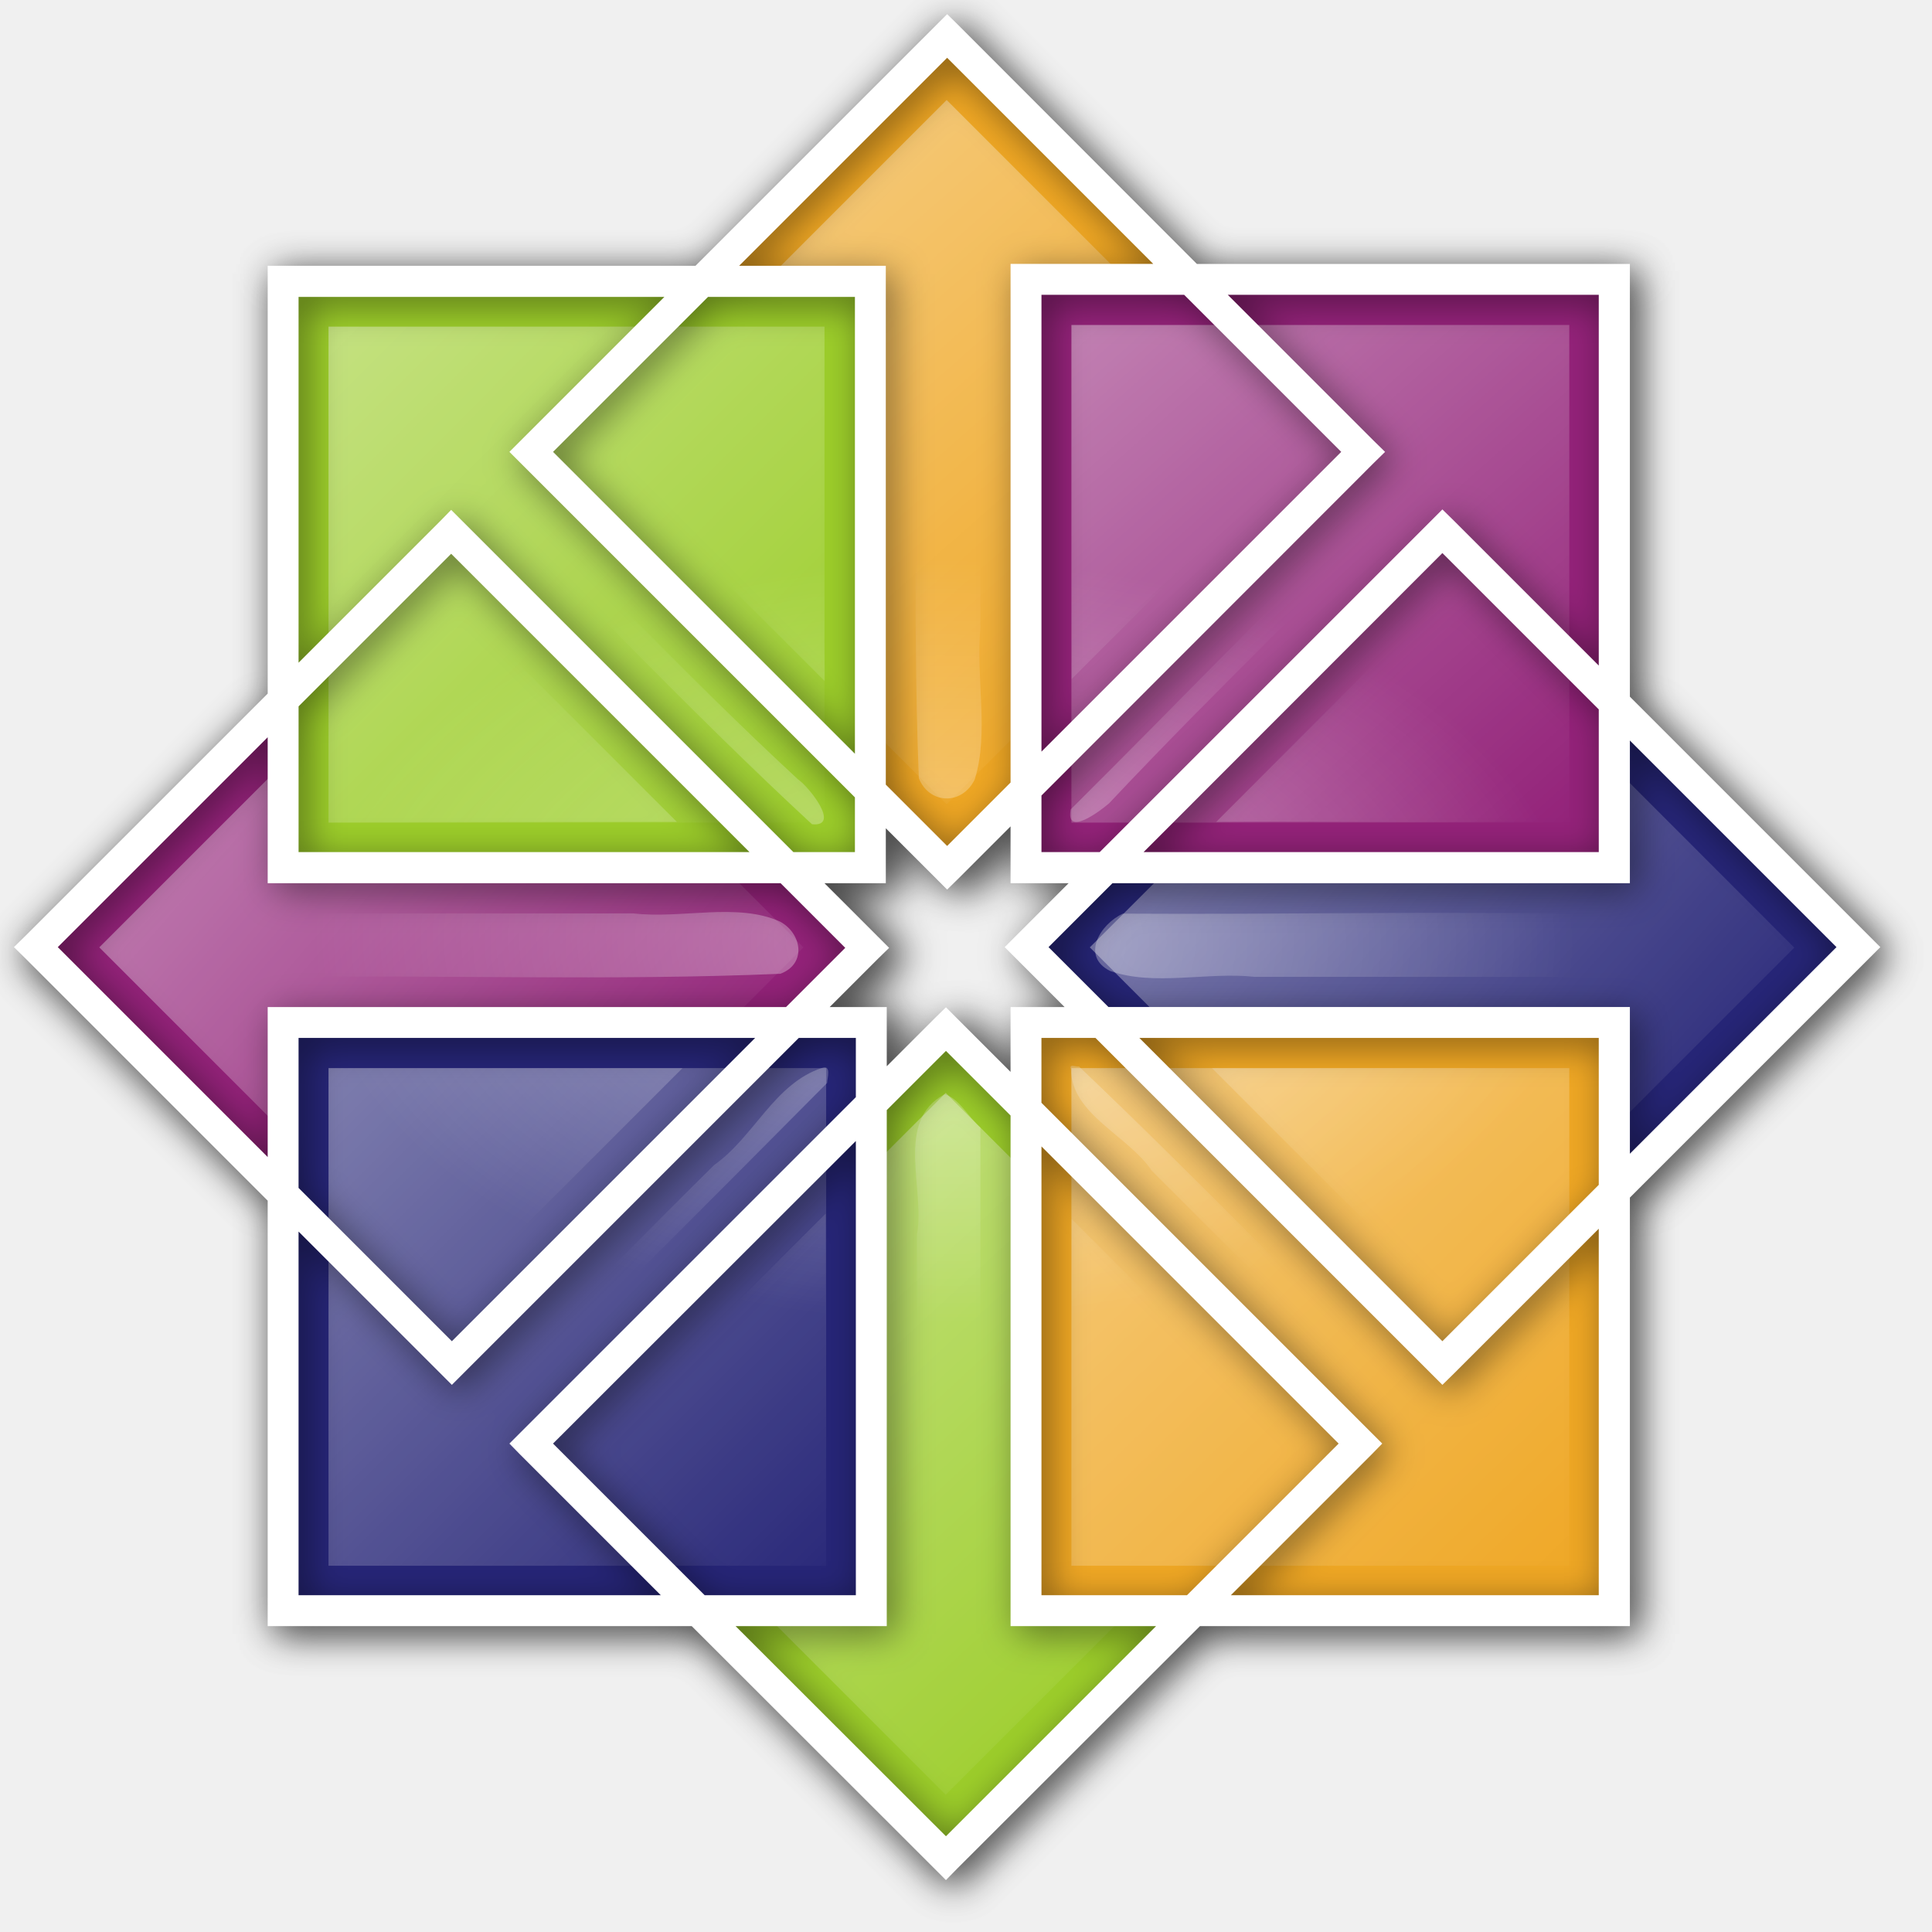
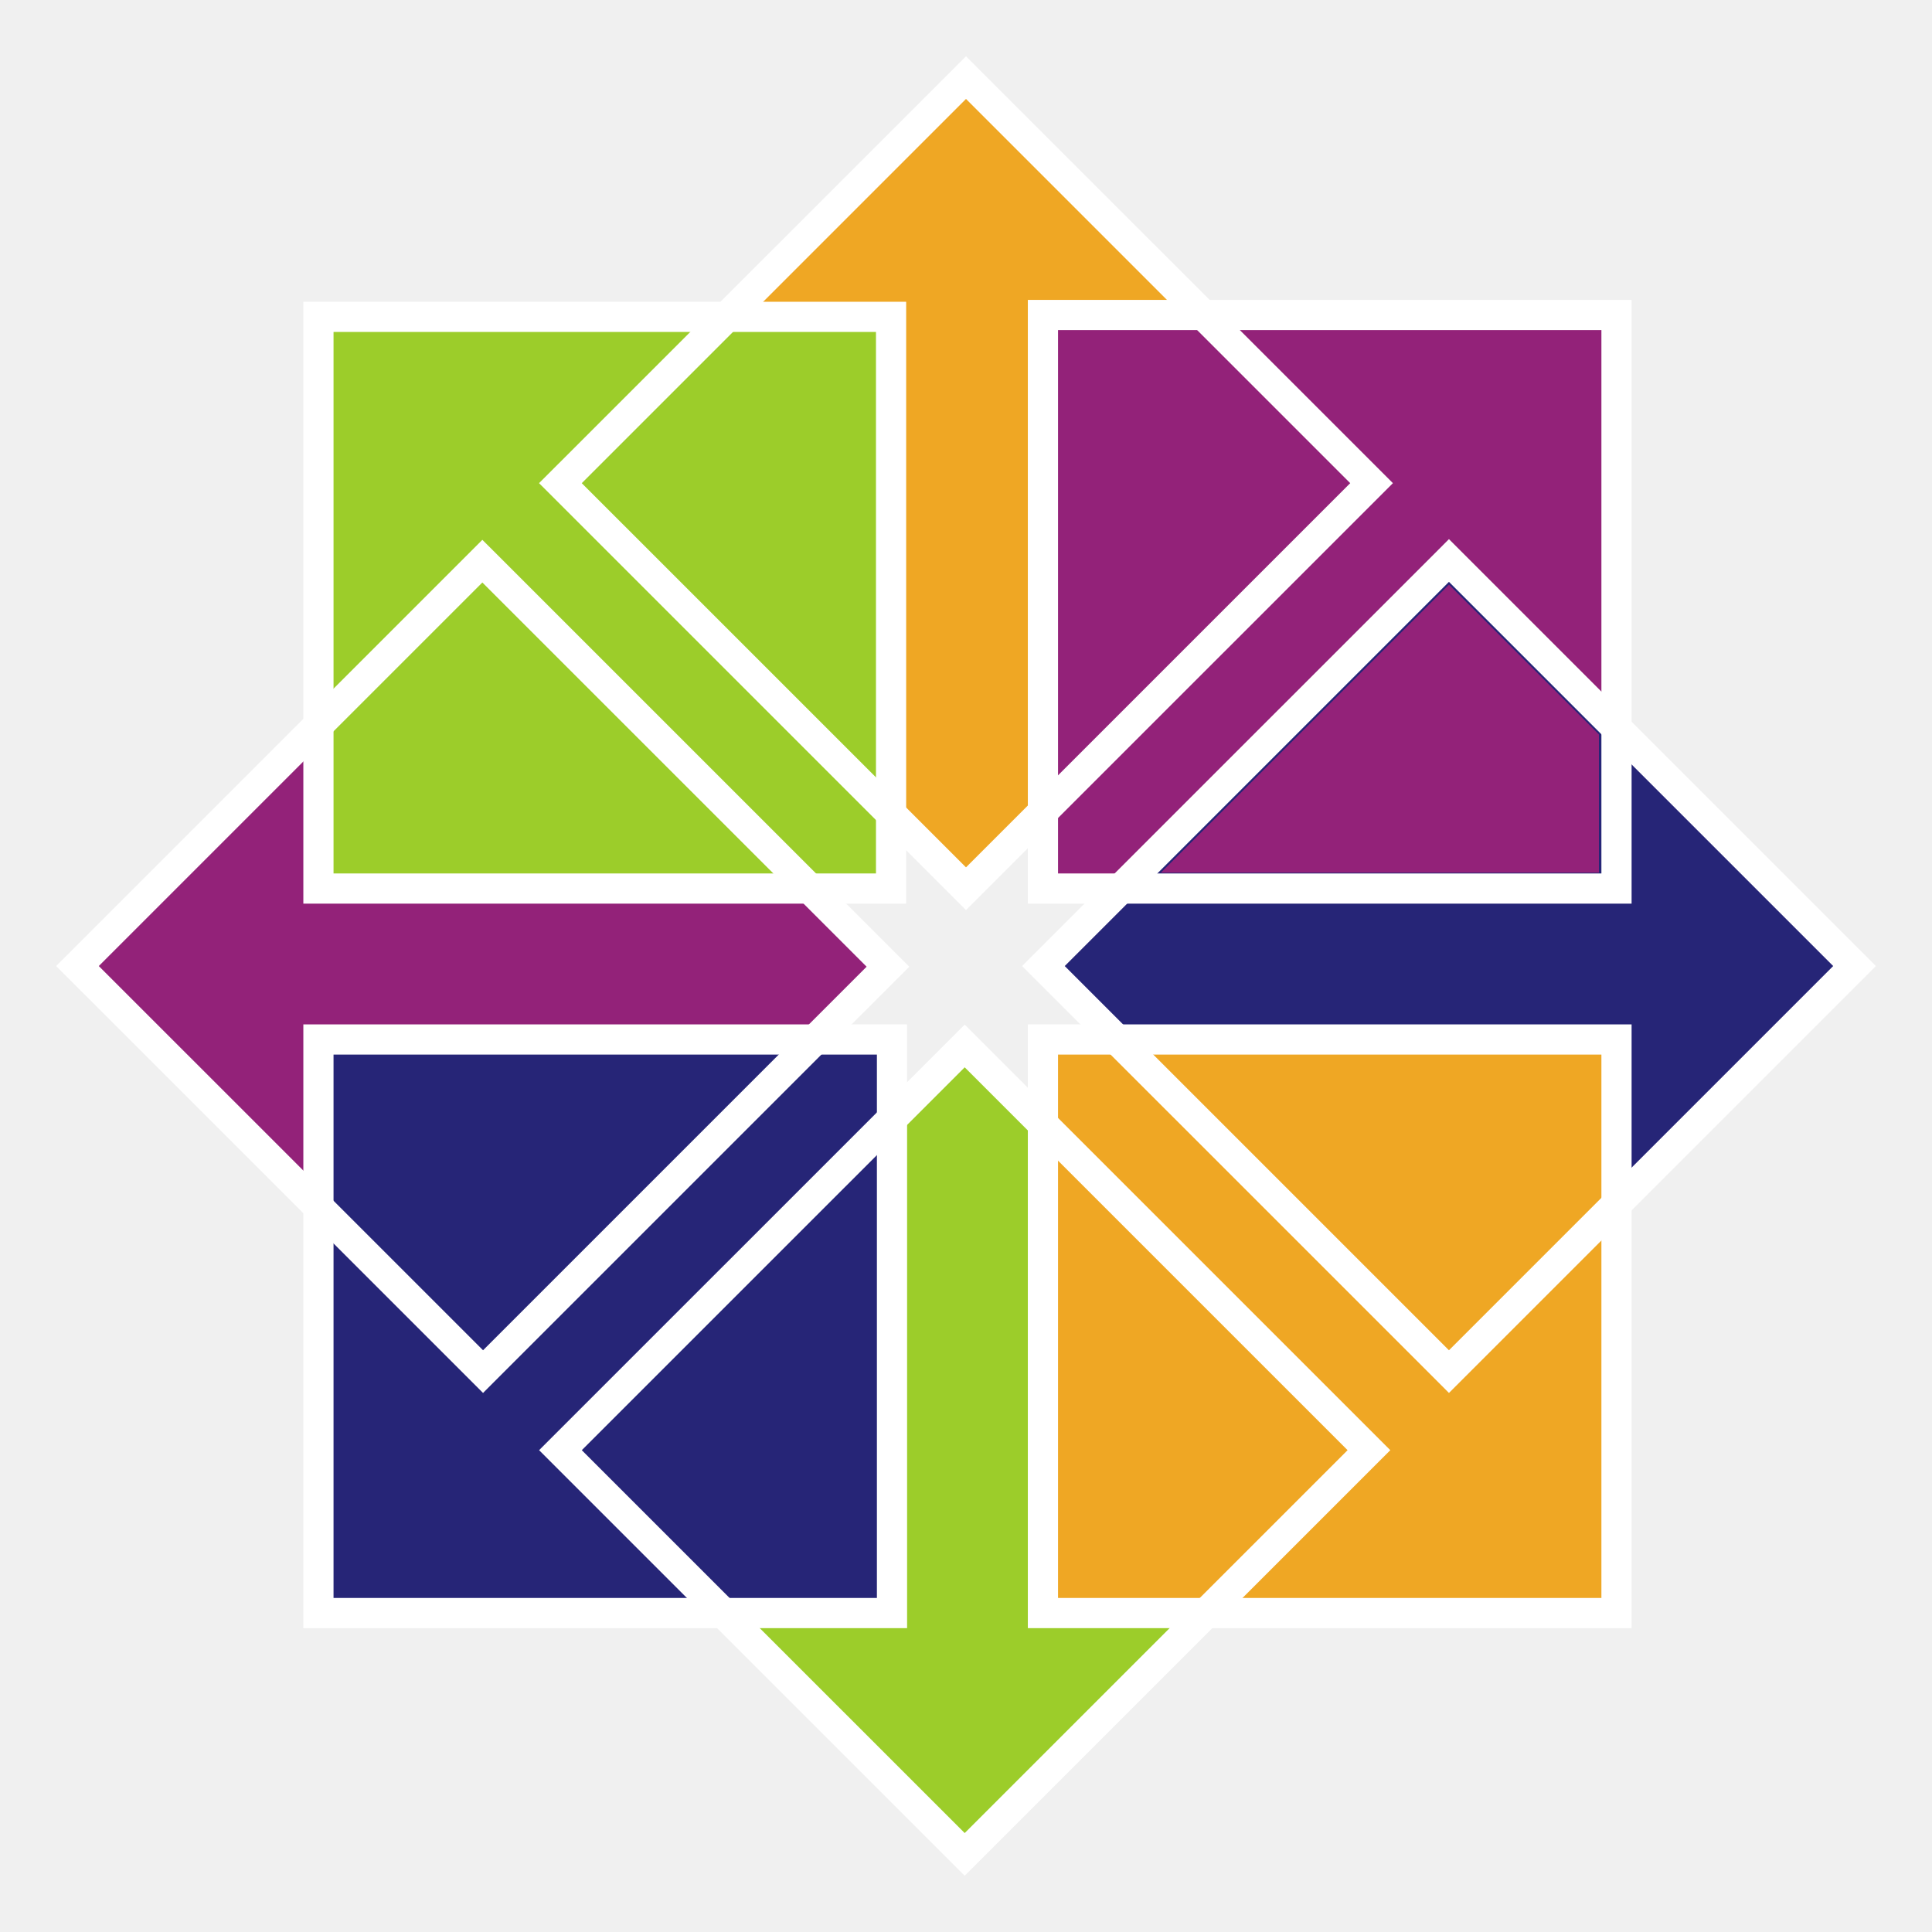
- <svg xmlns="http://www.w3.org/2000/svg" xmlns:xlink="http://www.w3.org/1999/xlink" width="256" height="256" version="1">
-   <defs>
-     <linearGradient id="a">
-       <stop offset="0" stop-color="#fff" stop-opacity=".427" />
-       <stop offset="1" stop-color="#fff" stop-opacity="0" />
-     </linearGradient>
-     <filter id="b">
-       <feGaussianBlur stdDeviation="2.513" />
-     </filter>
-     <radialGradient xlink:href="#a" id="k" gradientUnits="userSpaceOnUse" gradientTransform="matrix(.709 .005 -.003 .429 36.783 70.56)" cx="125.126" cy="124.684" fx="125.126" fy="124.684" r="117.844" />
-     <linearGradient xlink:href="#a" id="d" gradientUnits="userSpaceOnUse" x1="19.915" y1="97.233" x2="91.321" y2="159.133" />
-     <linearGradient xlink:href="#a" id="g" gradientUnits="userSpaceOnUse" x1="39.531" y1="39.281" x2="109.713" y2="109.301" />
-     <linearGradient xlink:href="#a" id="c" gradientUnits="userSpaceOnUse" x1="91.293" y1="21.437" x2="154.298" y2="93.064" />
-     <linearGradient xlink:href="#a" id="j" gradientUnits="userSpaceOnUse" x1="141.948" y1="42.871" x2="204.421" y2="113" />
-     <linearGradient xlink:href="#a" id="f" gradientUnits="userSpaceOnUse" x1="157.808" y1="93.265" x2="230.119" y2="157.818" />
-     <linearGradient xlink:href="#a" id="i" gradientUnits="userSpaceOnUse" x1="137.969" y1="137.531" x2="209.727" y2="211.469" />
-     <linearGradient xlink:href="#a" id="e" gradientUnits="userSpaceOnUse" x1="88.663" y1="156.823" x2="154.896" y2="228.45" />
-     <linearGradient xlink:href="#a" id="h" gradientUnits="userSpaceOnUse" x1="39.531" y1="137.531" x2="113.469" y2="211.469" />
-     <filter id="l">
-       <feGaussianBlur stdDeviation="2.473" />
-     </filter>
-   </defs>
-   <path d="M126.492 2.86l-1.446 1.445-31.892 31.892h-56.71v56.68l-32.14 32.17-1.476 1.445 1.477 1.445 32.138 32.14v56.372h56.22l32.2 32.2 1.444 1.444 1.446-1.445 32.23-32.2h56.957v-56.774l31.74-31.74 1.475-1.444-1.476-1.445-31.74-31.74V35.953h-57.356L127.937 4.304l-1.445-1.446zM138.904 110.5V118.02H144.616l-7.043 7.043-1.446 1.445 1.446 1.445 6.458 6.46H136.898v8.64l-7.136-7.134-1.444-1.447-1.446 1.446-6.366 6.365V134.412h-7.535l6.365-6.366 1.446-1.446-1.445-1.476-7.104-7.104h8.15V110.762l6.675 6.673 1.445 1.446 1.446-1.445 6.95-6.95z" fill-opacity=".471" filter="url(#b)" />
-   <g>
-     <path fill="#efa724" d="M125.463 115.008L70.345 59.893l55.11-55.108L180.574 59.9z" />
-     <path fill="#932279" d="M59.828 180.645L4.71 125.53l55.11-55.108 55.118 55.115z" />
-     <path d="M78.78 59.906l46.657 46.657 46.657-46.657-46.656-46.656L78.78 59.906z" fill="url(#c)" />
-     <path d="M13.156 125.53l46.657 46.657 46.656-46.656c-15.553-15.55-31.105-31.103-46.657-46.655L13.156 125.53z" fill="url(#d)" />
-     <path fill="#9ccd2a" d="M37.527 37.28h77.738v77.727H37.527z" />
-     <path fill="#9ccd2a" d="M125.32 246.28l-54.975-54.97 54.967-54.963 54.974 54.97z" />
-     <path d="M78.813 191.313l46.5 46.5 46.5-46.5-46.5-46.5-46.5 46.5z" fill="url(#e)" />
-     <path fill="#262577" d="M37.527 135.53h77.943v77.933H37.527z" />
-     <path fill="#262577" d="M191.1 180.645l-55.118-55.115 55.11-55.108 55.118 55.115z" />
-     <path d="M144.406 125.53l46.688 46.69 46.656-46.657-46.656-46.688-46.688 46.656z" fill="url(#f)" />
-     <path fill="#932279" d="M135.98 37.074h77.944v77.933H135.98z" />
-     <path fill="#efa724" d="M135.98 135.53h77.944v77.932H135.98z" />
-     <path d="M43.53 109h65.72V43.28H43.53V109z" fill="url(#g)" />
-     <path d="M43.53 207.47h65.94v-65.94H43.53v65.94z" fill="url(#h)" />
-     <path d="M141.97 207.47h65.968v-65.94h-65.97v65.94z" fill="url(#i)" />
-     <path d="M141.97 109h65.968V43.062h-65.97V109z" fill="url(#j)" />
-   </g>
-   <path d="M107.47 31.313c4.365.157 11.855-1.812 13.905 2.906.256 22.93-.508 46.16.375 68.905 1.437 3.527 5.78 3.548 7.406.156 1.92-6.125.13-13.476.75-20.03V31.094c4.46-.494 8.938.018 13.406 0L125.5 13.28l-18.03 18.032zm36.093 11.406c-3.852.062-.397 6.128-1.563 8.343V89.97l30.03-30.032c-5.898-5.416-10.887-12.484-17.593-16.657-3.64.46-7.24-.71-10.875-.56zm41.093 12.655c4.72 1.93 3.04 7.868-.656 9.844-14.28 13.624-28.094 28.107-42.125 42.03-.704 3.712 3.93.198 5.094-.813 14.28-15.187 29.496-29.664 44.155-44.562 5.584 5.55 11.153 11.118 16.72 16.688v-35.5h-35.532l12.343 12.312zm-85.562-12.22c-7.376.1-10.512 8.752-16 12.534-8.36 4.458 1.675 8.918 5.005 13.377l21.18 21.183c-.167-15.488.337-31.648-.25-46.72-3.316.07-6.622-.5-9.936-.374zm-55.53 35.032c5.423-5.42 10.837-10.85 16.217-16.312 15.95 15.713 31.51 32.26 47.814 47.344 3.9.385-.494-5.058-1.844-5.94C90.7 89.37 76.58 74.196 61.812 59.876c5.574-5.468 11.066-11.018 16.594-16.53H43.562v34.843zm117.592 30.72c15.436-.127 31.377.25 46.5-.188-.003-6.196 2.403-13.988-4.445-17.752-4.263-3.207-8.53-10.546-12.792-11.354l-29.262 29.292zM43.72 95.062c.83 4.515-1.758 9.702.31 13.843h45.657C79.72 98.936 69.75 88.97 59.782 79L43.72 95.063zM13.28 125.5l18.19 18.188c1.396-4.687-3.498-15.664 4-14.25 22.603-.276 45.534.547 67.936-.407 3.54-1.33 2.81-5.37-.03-6.905-5.624-2.576-13.108-.348-19.44-1.094H31.596c-.522-4.595.078-9.21-.032-13.81l-18.28 18.28zm206.69-10.75c1.626 5.252-4.57 7.62-8.75 6.375-20.735-.402-41.662.073-62.44-.063-3.02 1.407-5.588 5.646-1.686 7.594 5.817 2.057 12.906.093 19.156.78h53.594c.523 4.63-.08 9.274.03 13.908 5.95-5.948 11.897-11.896 17.845-17.844-5.918-5.917-11.835-11.833-17.75-17.75v7zm-78.064 26.938c.066 6.002 7.552 8.756 10.7 13.42 12.06 12.057 24.117 24.115 36.175 36.173-5.342 5.377-10.7 10.738-16.06 16.095h35.124v-34.938c-5.565 5.57-11.135 11.137-16.72 16.688-16.092-15.86-31.864-32.326-48.155-47.813-.378.1-1.345-.443-1.064.375zm-32.97-.188c-6.334 2.07-9.012 9.14-14.308 12.872-11.016 10.872-21.935 22.12-32.878 32.91-5.768 1.78-7.797-5.962-12.156-8.157-2.18-2.052-3.977-4.442-6.032-6.625v34.875H77.94c-5.363-5.357-10.72-10.718-16.063-16.094 15.89-15.932 31.9-31.816 47.72-47.78.01-.624.61-2.426-.657-2zm-65.374 14.28c5.438 5.44 10.876 10.876 16.313 16.314l30.563-30.563H43.562v14.25zm147.5 16.25c5.307-5.88 12.533-10.798 16.563-17.56-.836-4.12 1.795-9.17-.063-12.814-15.62-.297-31.318-.037-46.968-.125 10.156 10.168 20.312 20.335 30.47 30.5zM125.156 145c-6.642 3.562-2.532 12.53-3.656 18.594v55.875c-3.567 1.06-18.562-2.604-11.575 2.825l15.42 15.393 18.31-18.313c-4.416-.097-11.53 1.716-13.75-2.813v-67.156c-1.51-1.274-2.878-3.953-4.75-4.406zM79 191.188c5.6 5.23 10.433 12.06 16.906 16 4.414-.784 9.46 1.735 13.5-.188v-46.188L79 191.188zm63 16c6.32-.09 14.44 2.5 18.313-4.446 2.45-4.29 12.284-8.586 10.023-12.875L142 161.53v45.657z" fill="url(#k)" />
-   <g>
-     <path d="M126.5 2.875l-1.437 1.438-31.907 31.906H36.47v56.686L4.312 125.062l-1.47 1.438 1.47 1.438 32.156 32.156v56.375h56.186l32.22 32.186 1.468 1.47 1.438-1.47L160 216.47h56.969v-56.784l31.75-31.75 1.436-1.436-1.437-1.438-31.75-31.75V35.97h-57.376L127.97 4.312l-1.47-1.438zm0 5.78l27.313 27.314h-18.908v68.717l-8.406 8.407-8.125-8.125V36.22H98.938L126.5 8.655zM139 40.063h18.906l20.813 20.813-39.72 39.72V40.062zm24.688 0h49.156V89.19l-19.25-19.25-1.47-1.438-1.436 1.438-43.97 43.968H139v-7.5l44.063-44.094 1.47-1.437-1.47-1.438-19.375-19.374zm-123.125.282H89.03L69.94 59.437 68.5 60.876l1.438 1.438 44.343 44.343v7.25h-8.155L62.25 70.03l-1.468-1.468-1.438 1.47-18.78 18.78V40.344zm54.25 0h19.468v60.53l-40-40 20.533-20.53zm97.312 33.937L212.845 95v18.906H152.53l39.595-39.625zm-131.344.095l39.533 39.53h-59.75v-19.31l20.218-20.22zM36.47 98.688v19.343h67.968l8.562 8.564-7.844 7.844H36.47v19.875L8.656 126.5 36.47 98.687zm180.5.437l27.374 27.375-27.375 27.375v-19.438h-69.094l-7.938-7.938 8.47-8.47h68.56V99.126zM134.905 110.5V118.03H142.594l-7.03 7.032-1.44 1.438 1.44 1.438 6.5 6.5h-7.159v8.593l-7.125-7.124-1.436-1.437-1.47 1.436-6.374 6.375v-7.842H110.938l6.406-6.407 1.47-1.436-1.47-1.47-7.094-7.093h8.125V110.75l6.688 6.688 1.437 1.437 1.47-1.438 6.936-6.937zm-94.343 28.03h60.5l-40.188 40.19-20.312-20.314V138.53zm66.28 0h7.563v7.845l-44.468 44.47-1.438 1.436 1.438 1.47 18.625 18.625h-48v-48.188l18.875 18.875 1.437 1.438 1.438-1.438 44.53-44.53zm32.157 0h7.156l44.532 44.532 1.437 1.438 1.47-1.438 19.25-19.25v48.563h-48.75l18.624-18.625 1.436-1.47-1.437-1.436-43.72-43.72v-8.593zm12.97 0h60.874V158l-20.72 20.72-40.155-40.19zm-25.626 1.72l8.563 8.563v67.656h19.28l-27.844 27.843L98.47 216.47h20.03v-68.376l7.844-7.844zm-11.938 11.938v60.187h-20.03L74.28 192.28l40.126-40.093zm24.594.718l39.375 39.375-20.094 20.095H139v-59.47z" fill-opacity=".471" filter="url(#l)" />
-     <path d="M125.5 1.875l-1.438 1.438-31.906 31.906H35.47v56.686L3.312 124.062l-1.47 1.438 1.47 1.438 32.156 32.156v56.375h56.186l32.22 32.186 1.468 1.47 1.437-1.47L159 215.47h56.969v-56.784l31.75-31.75 1.436-1.436-1.437-1.438-31.75-31.75V34.97h-57.376L126.97 3.312l-1.47-1.438zm0 5.78l27.313 27.314h-18.908v68.717l-8.406 8.407-8.125-8.125V35.22H97.938L125.5 7.655zM138 39.063h18.906l20.813 20.813L138 99.595V39.062zm24.688 0h49.156V88.19l-19.25-19.25-1.47-1.438-1.436 1.438-43.97 43.968H138v-7.5l44.063-44.094 1.468-1.437-1.468-1.438-19.375-19.374zm-123.125.282H88.03L68.938 58.437 67.5 59.876l1.438 1.438 44.343 44.343v7.25h-8.155L61.25 69.03l-1.47-1.468-1.436 1.47-18.782 18.78V39.344zm54.25 0h19.468v60.53l-40-40 20.532-20.53zm97.312 33.937L211.845 94v18.906H151.53l39.595-39.625zm-131.344.095l39.532 39.53h-59.75v-19.31l20.22-20.22zM35.47 97.688v19.343h67.968l8.562 8.564-7.844 7.844H35.47v19.875L7.655 125.5 35.47 97.687zm180.5.437l27.374 27.375-27.375 27.375v-19.438h-69.094l-7.94-7.938 8.47-8.47h68.563V98.126zM133.905 109.5V117.03H141.593l-7.03 7.032-1.44 1.438 1.44 1.438 6.5 6.5h-7.159v8.593l-7.125-7.124-1.436-1.437-1.47 1.436-6.374 6.375v-7.842H109.937l6.407-6.407 1.47-1.436-1.47-1.47-7.094-7.093h8.125V109.75l6.688 6.688 1.437 1.437 1.47-1.438 6.936-6.937zm-94.344 28.03h60.5l-40.187 40.19-20.313-20.314V137.53zm66.282 0h7.562v7.845l-44.47 44.47-1.436 1.436 1.438 1.47 18.624 18.625h-48v-48.188l18.876 18.875 1.437 1.438 1.438-1.438 44.53-44.53zm32.156 0h7.156l44.53 44.532 1.44 1.438 1.468-1.438 19.25-19.25v48.563h-48.75l18.625-18.625 1.436-1.47-1.437-1.436-43.72-43.72v-8.593zm12.97 0h60.874V157l-20.72 20.72-40.155-40.19zm-25.626 1.72l8.562 8.563v67.656h19.281l-27.844 27.843L97.47 215.47h20.03v-68.376l7.844-7.844zm-11.938 11.938v60.187h-20.03L73.28 191.28l40.126-40.093zm24.594.718l39.375 39.375-20.094 20.095H138v-59.47z" fill="#fff" />
+ <svg xmlns="http://www.w3.org/2000/svg" width="64px" height="64px" id="svg2">
+   <defs id="defs3">
+     </defs>
+   <g id="layer1">
+     <g id="g2298" transform="translate(-165.5763,-698.6597)">
+       <rect transform="matrix(-0.7071233,-0.7070903,0.7071233,-0.7070903,0,0)" y="-375.163" x="-654.556" height="18.998" width="19.001" id="rect2070" style="fill:#efa724;fill-opacity:1;stroke:none;stroke-width:1;stroke-miterlimit:4;stroke-opacity:1" />
+       <rect transform="matrix(-0.7071253,-0.7070883,0.7071253,-0.7070883,0,0)" y="-397.792" x="-654.558" height="18.998" width="19.001" id="rect2068" style="fill:#932279;fill-opacity:1;stroke:none;stroke-width:1;stroke-miterlimit:4;stroke-opacity:1" />
+       <rect y="709.156" x="176.13" height="18.947" width="18.95" id="rect1274" style="fill:#9ccd2a;fill-opacity:1;stroke:none;stroke-width:1;stroke-miterlimit:4;stroke-opacity:1" />
+       <rect transform="matrix(-0.7071298,-0.7070838,0.7071298,-0.7070838,0,0)" y="-397.821" x="-677.162" height="18.948" width="18.951" id="rect2064" style="fill:#9ccd2a;fill-opacity:1;stroke:none;stroke-width:1;stroke-miterlimit:4;stroke-opacity:1" />
+       <rect y="733.106" x="176.13" height="18.997" width="19" id="rect2039" style="fill:#262577;fill-opacity:1;stroke:none;stroke-width:1;stroke-miterlimit:4;stroke-opacity:1" />
+       <rect transform="matrix(-0.7071253,-0.7070883,0.7071253,-0.7070883,0,0)" y="-375.165" x="-677.184" height="18.998" width="19.001" id="rect2066" style="fill:#262577;fill-opacity:1;stroke:none;stroke-width:1;stroke-miterlimit:4;stroke-opacity:1" />
+       <rect y="709.106" x="200.13" height="18.997" width="19" id="rect2041" style="fill:#932279;fill-opacity:1;stroke:none;stroke-width:1;stroke-miterlimit:4;stroke-opacity:1" />
+       <rect transform="matrix(-0.7071253,-0.7070883,0.7071253,-0.7070883,0,0)" y="-375.165" x="-677.184" height="18.998" width="19.001" id="rect2082" style="opacity:1;fill:#262577;fill-opacity:1;stroke-width:0;stroke-miterlimit:4;stroke-dasharray:none;stroke-linejoin:miter;stroke:#b091bc;stroke-opacity:0" />
+       <rect y="733.106" x="200.13" height="18.997" width="19" id="rect2086" style="fill:#efa724;fill-opacity:1;stroke:none;stroke-width:1;stroke-miterlimit:4;stroke-opacity:1" />
+       <path id="rect2140" d="M 197.576,728.807 L 197.929,728.453 L 211.365,715.018 L 211.718,714.665 L 211.365,714.311 L 197.929,700.877 L 197.576,700.523 L 197.222,700.877 L 183.787,714.311 L 183.433,714.665 L 183.787,715.018 L 197.222,728.453 L 197.576,728.807 z M 197.576,727.392 L 184.848,714.665 L 197.576,701.937 L 210.304,714.665 L 197.576,727.392 z " style="fill:#ffffff;fill-opacity:1;stroke:none;stroke-width:1;stroke-miterlimit:4;stroke-opacity:1" />
+       <path id="rect2142" d="M 181.578,744.803 L 181.931,744.449 L 195.344,731.037 L 195.698,730.683 L 195.344,730.33 L 181.909,716.895 L 181.555,716.542 L 181.202,716.895 L 167.789,730.308 L 167.435,730.661 L 167.789,731.015 L 181.224,744.449 L 181.578,744.803 z M 181.578,743.389 L 168.849,730.661 L 181.555,717.956 L 194.284,730.683 L 181.578,743.389 z " style="fill:#ffffff;fill-opacity:1;stroke:none;stroke-width:1;stroke-miterlimit:4;stroke-opacity:1" />
+       <path id="rect2144" d="M 175.625,708.656 L 175.625,709.156 L 175.625,728.094 L 175.625,728.594 L 176.125,728.594 L 195.094,728.594 L 195.594,728.594 L 195.594,728.094 L 195.594,709.156 L 195.594,708.656 L 195.094,708.656 L 176.125,708.656 L 175.625,708.656 z M 176.625,709.656 L 194.594,709.656 L 194.594,727.594 L 176.625,727.594 L 176.625,709.656 z " style="fill:#ffffff;fill-opacity:1;stroke:none;stroke-width:1;stroke-miterlimit:4;stroke-opacity:1" />
+       <path id="rect2146" d="M 197.533,760.796 L 197.887,760.443 L 211.278,747.052 L 211.632,746.699 L 211.278,746.345 L 197.887,732.955 L 197.533,732.601 L 197.18,732.955 L 183.788,746.345 L 183.435,746.699 L 183.788,747.052 L 197.18,760.443 L 197.533,760.796 z M 197.533,759.382 L 184.849,746.699 L 197.533,734.016 L 210.217,746.699 L 197.533,759.382 z " style="fill:#ffffff;fill-opacity:1;stroke:none;stroke-width:1;stroke-miterlimit:4;stroke-opacity:1" />
+       <path id="rect2148" d="M 175.625,732.594 L 175.625,733.094 L 175.625,752.094 L 175.625,752.594 L 176.125,752.594 L 195.125,752.594 L 195.625,752.594 L 195.625,752.094 L 195.625,733.094 L 195.625,732.594 L 195.125,732.594 L 176.125,732.594 L 175.625,732.594 z M 176.625,733.594 L 194.625,733.594 L 194.625,751.594 L 176.625,751.594 L 176.625,733.594 z " style="fill:#ffffff;fill-opacity:1;stroke:none;stroke-width:1;stroke-miterlimit:4;stroke-opacity:1" />
+       <path id="rect2150" d="M 213.575,744.803 L 213.929,744.449 L 227.364,731.015 L 227.718,730.661 L 227.364,730.308 L 213.929,716.873 L 213.575,716.519 L 213.222,716.873 L 199.786,730.308 L 199.433,730.661 L 199.786,731.015 L 213.222,744.449 L 213.575,744.803 z M 213.575,743.389 L 200.847,730.661 L 213.575,717.934 L 226.303,730.661 L 213.575,743.389 z " style="fill:#ffffff;fill-opacity:1;stroke:none;stroke-width:1;stroke-miterlimit:4;stroke-opacity:1" />
+       <path id="rect2152" d="M 199.625,708.594 L 199.625,709.094 L 199.625,728.094 L 199.625,728.594 L 200.125,728.594 L 219.125,728.594 L 219.625,728.594 L 219.625,728.094 L 219.625,709.094 L 219.625,708.594 L 219.125,708.594 L 200.125,708.594 L 199.625,708.594 z M 200.625,709.594 L 218.625,709.594 L 218.625,727.594 L 200.625,727.594 L 200.625,709.594 z " style="fill:#ffffff;fill-opacity:1;stroke:none;stroke-width:1;stroke-miterlimit:4;stroke-opacity:1" />
+       <path id="rect2154" d="M 199.625,732.594 L 199.625,733.094 L 199.625,752.094 L 199.625,752.594 L 200.125,752.594 L 219.125,752.594 L 219.625,752.594 L 219.625,752.094 L 219.625,733.094 L 219.625,732.594 L 219.125,732.594 L 200.125,732.594 L 199.625,732.594 z M 200.625,733.594 L 218.625,733.594 L 218.625,751.594 L 200.625,751.594 L 200.625,733.594 z " style="fill:#ffffff;fill-opacity:1;stroke:none;stroke-width:1;stroke-miterlimit:4;stroke-opacity:1" />
+       <path style="opacity:1;fill:#262577;fill-opacity:1;stroke:#b091bc;stroke-width:0;stroke-linejoin:miter;stroke-miterlimit:4;stroke-dasharray:none;stroke-opacity:0" d="M 43.227,24.138 L 47.999,19.367 L 50.482,21.848 L 52.966,24.329 L 52.966,26.62 L 52.966,28.91 L 45.711,28.91 L 38.455,28.91 L 43.227,24.138 z" id="path2406" transform="translate(165.5763,698.6597)" />
+       <path style="opacity:1;fill:#932279;fill-opacity:1;stroke:#b091bc;stroke-width:0;stroke-linejoin:miter;stroke-miterlimit:4;stroke-dasharray:none;stroke-opacity:0" d="M 43.227,24.138 L 47.999,19.367 L 50.482,21.848 L 52.966,24.329 L 52.966,26.62 L 52.966,28.91 L 45.711,28.91 L 38.455,28.91 L 43.227,24.138 z" id="path2408" transform="translate(165.5763,698.6597)" />
+     </g>
  </g>
</svg>
